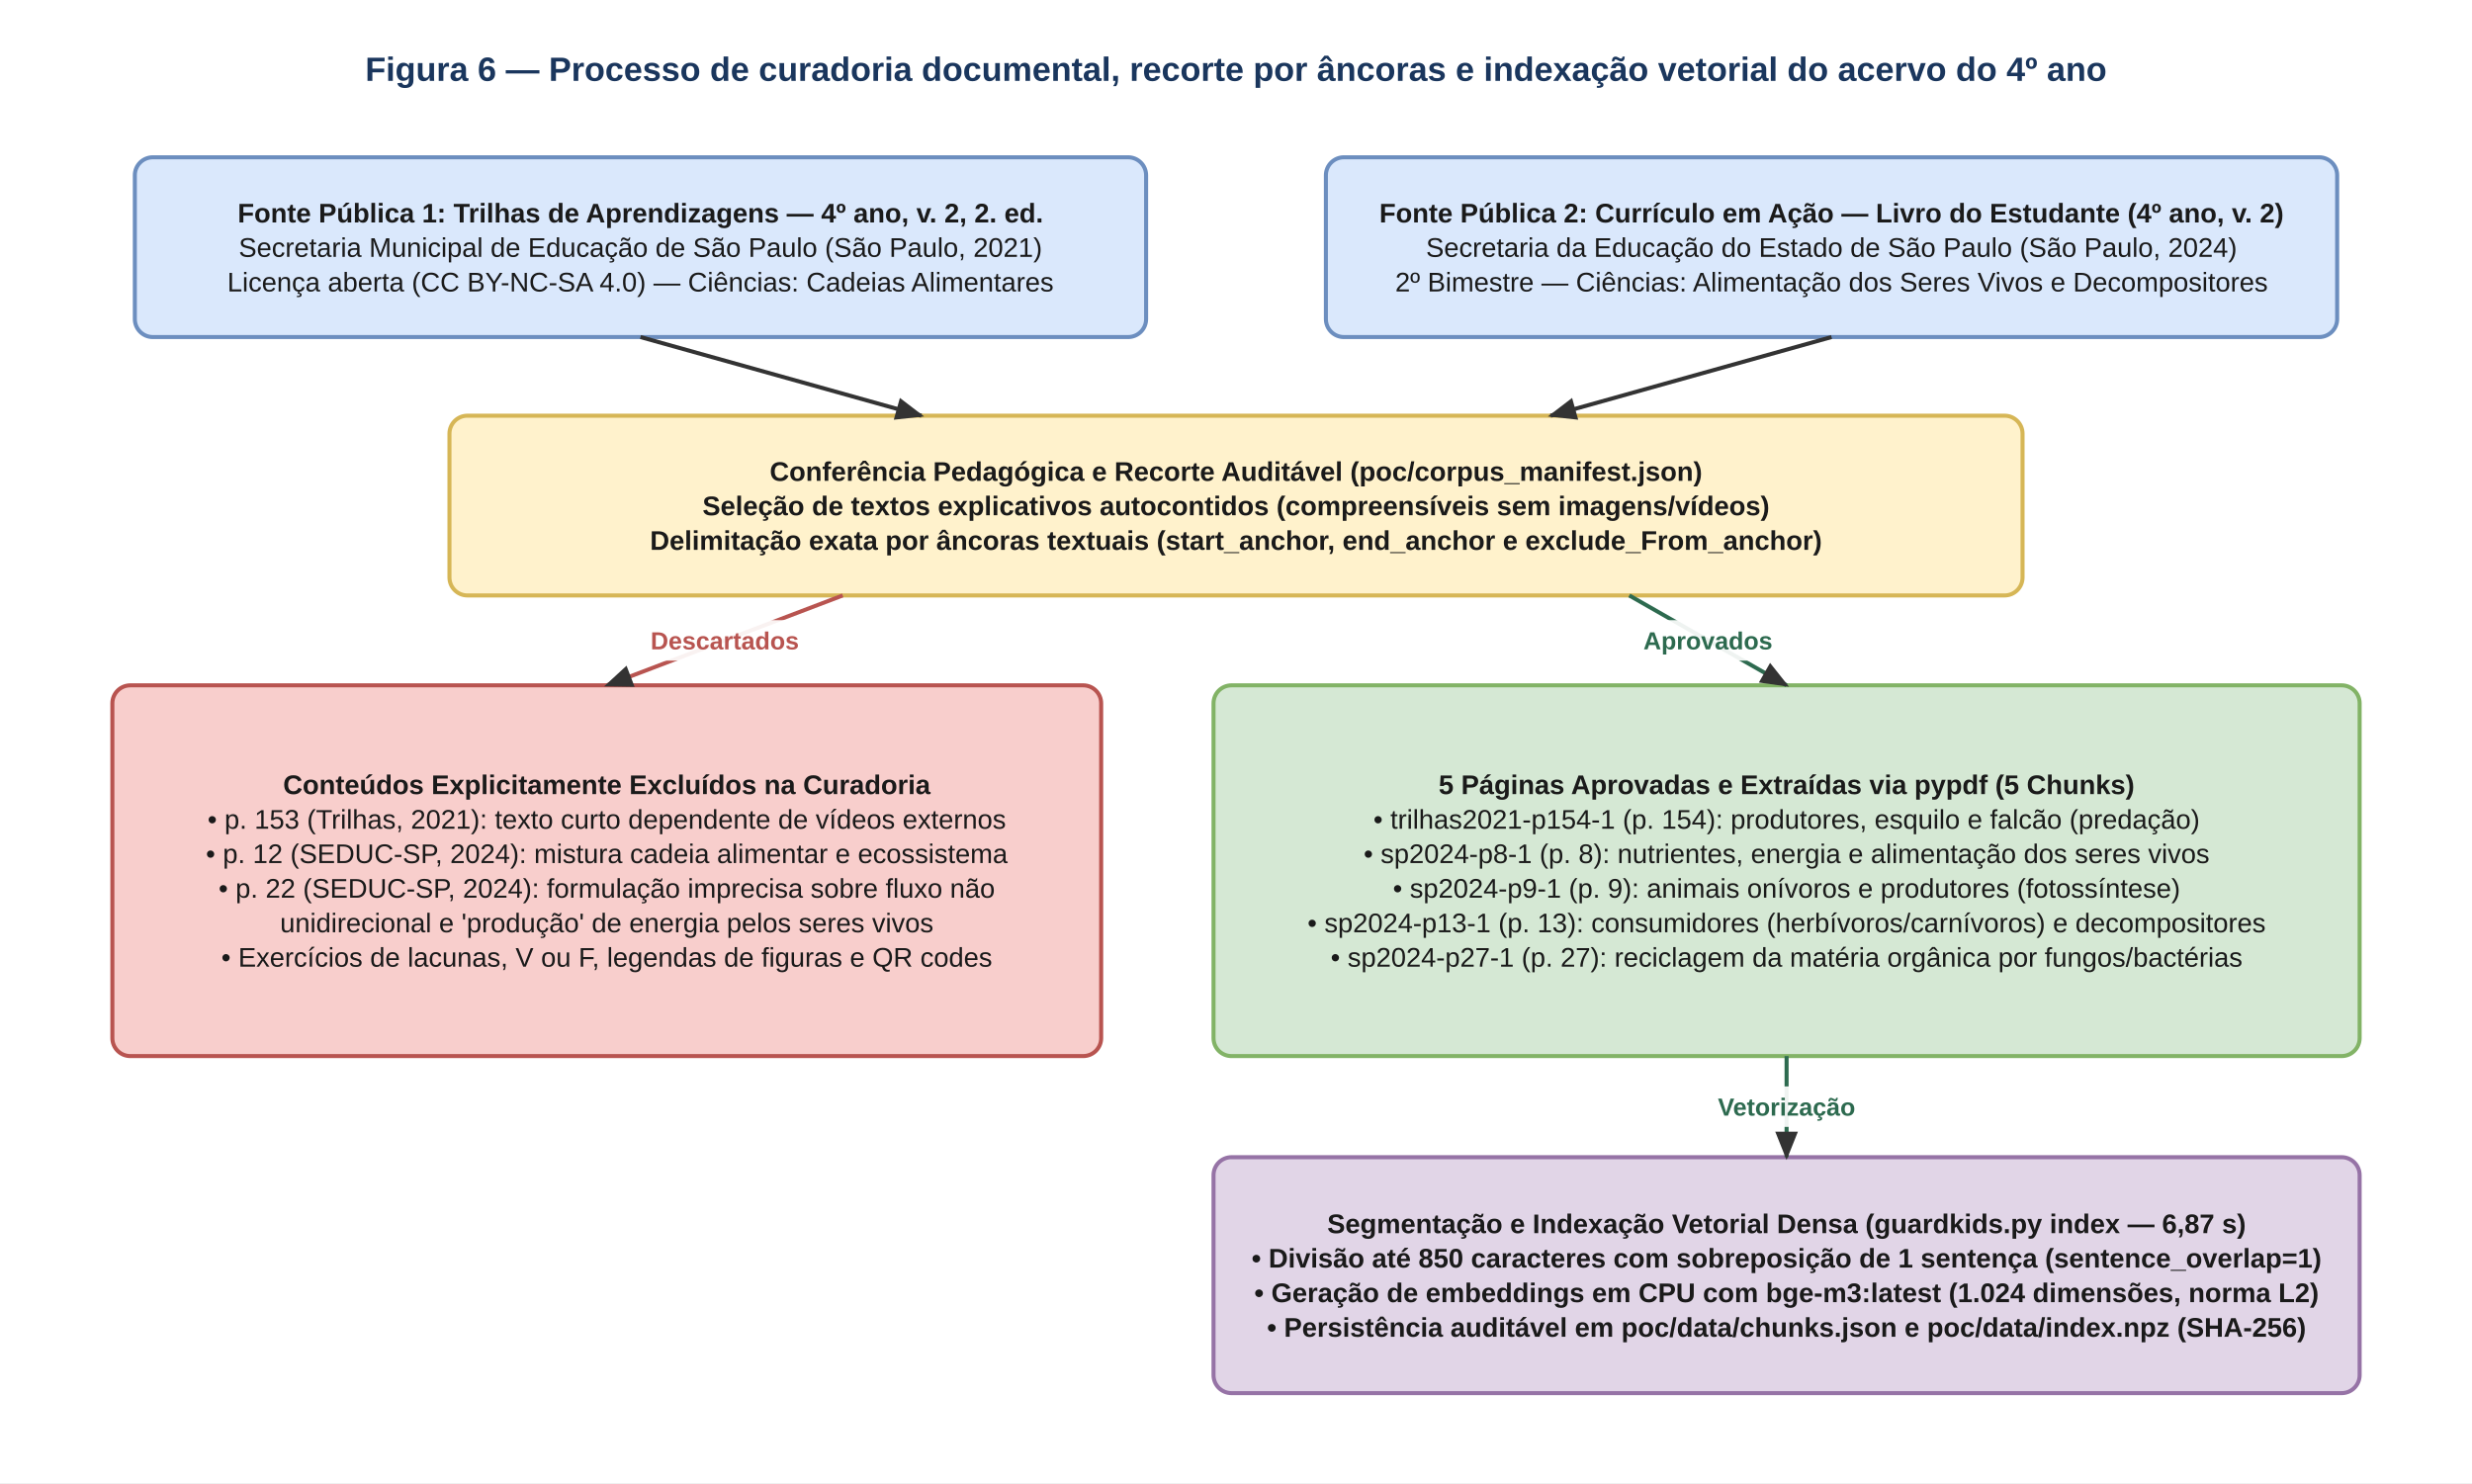
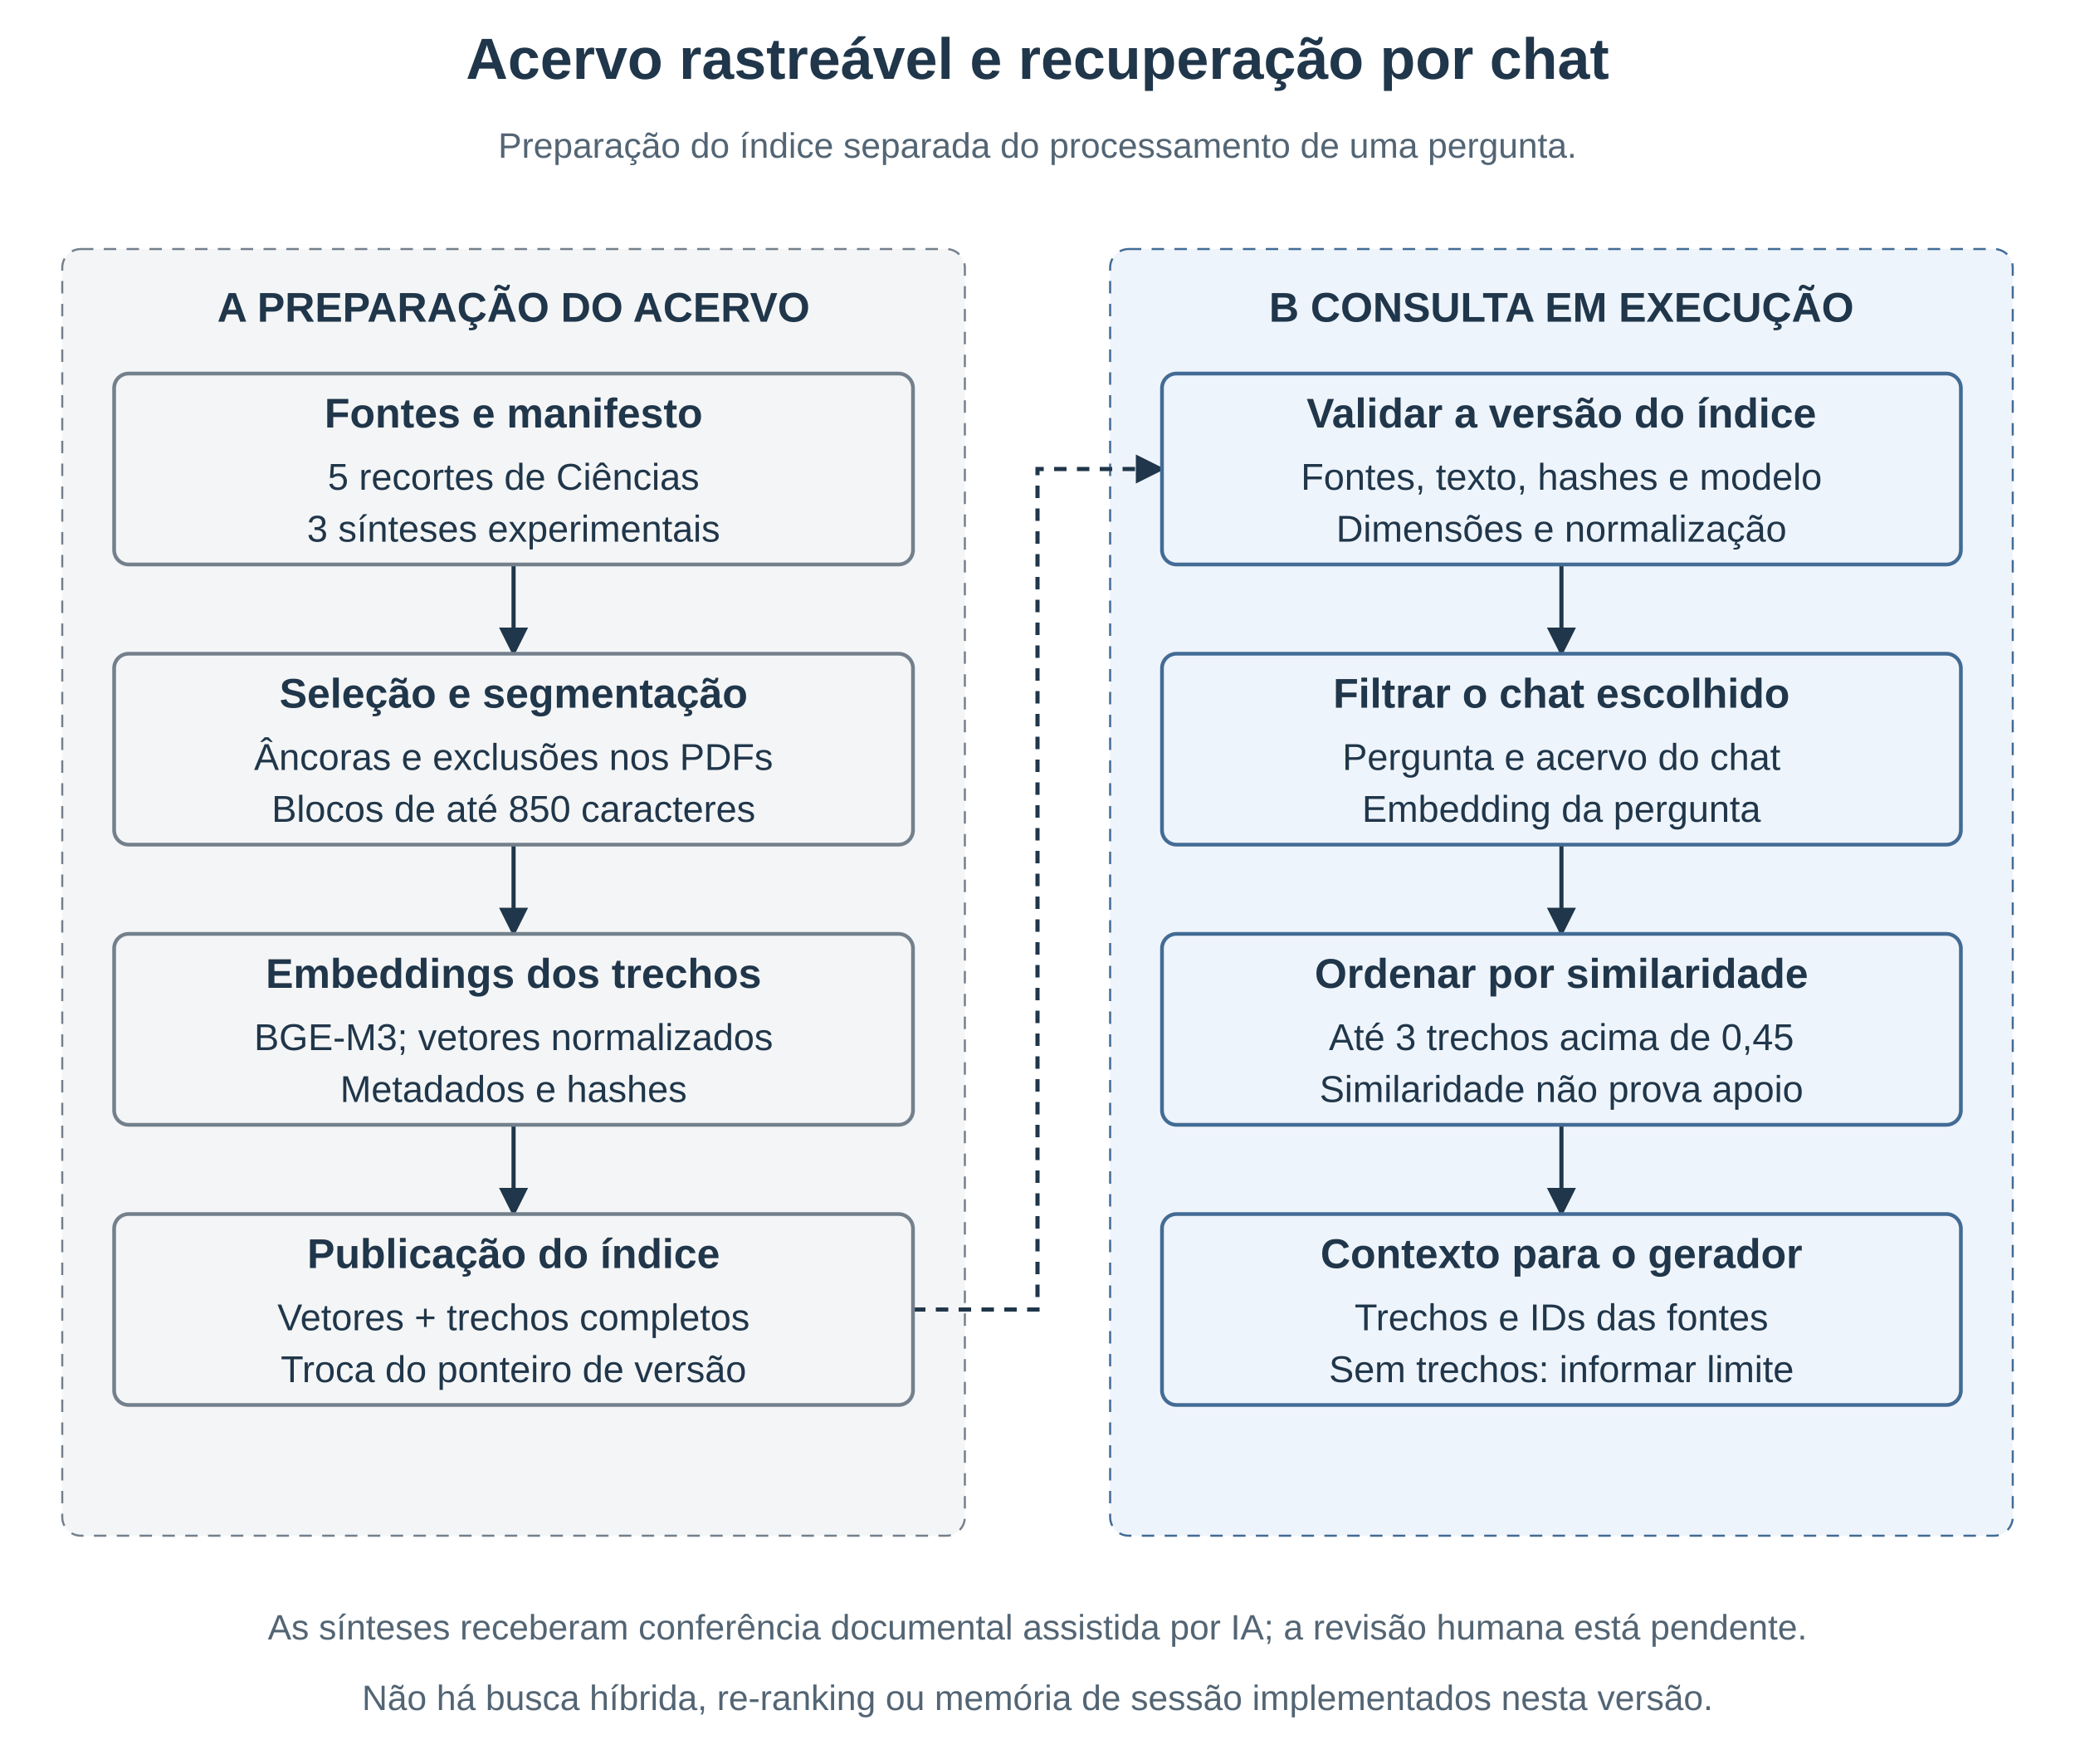
- <svg xmlns="http://www.w3.org/2000/svg" viewBox="0 0 1100 660" width="1100" height="660" font-family="Segoe UI, Arial, sans-serif">
+ <svg xmlns="http://www.w3.org/2000/svg" width="1000" height="850" viewBox="0 0 1000 850">
  <defs>
-     <marker id="arrow" viewBox="0 0 10 10" refX="9" refY="5" markerWidth="7" markerHeight="7" orient="auto-start-reverse">
-       <path d="M 0 1 L 10 5 L 0 9 z" fill="#333333" />
+     <marker id="arrow" viewBox="0 0 10 10" refX="9" refY="5" markerWidth="7" markerHeight="7" orient="auto">
+       <path d="M0,0 L10,5 L0,10 Z" fill="#20364a" />
    </marker>
  </defs>
-   <rect width="1100" height="660" fill="#ffffff" />
-   <text x="550.0" y="36" text-anchor="middle" font-size="15" font-weight="bold" fill="#1A365D">Figura 6 — Processo de curadoria documental, recorte por âncoras e indexação vetorial do acervo do 4º ano</text>
-   <rect x="60" y="70" width="450" height="80" rx="8" ry="8" fill="#dae8fc" stroke="#6c8ebf" stroke-width="1.8" />
-   <text x="285.0" y="99.0" text-anchor="middle" font-size="12" font-weight="bold" fill="#1a1a1a">Fonte Pública 1: Trilhas de Aprendizagens — 4º ano, v. 2, 2. ed.</text>
-   <text x="285.0" y="114.3" text-anchor="middle" font-size="12" font-weight="normal" fill="#1a1a1a">Secretaria Municipal de Educação de São Paulo (São Paulo, 2021)</text>
-   <text x="285.0" y="129.7" text-anchor="middle" font-size="12" font-weight="normal" fill="#1a1a1a">Licença aberta (CC BY-NC-SA 4.0) — Ciências: Cadeias Alimentares</text>
-   <rect x="590" y="70" width="450" height="80" rx="8" ry="8" fill="#dae8fc" stroke="#6c8ebf" stroke-width="1.8" />
-   <text x="815.0" y="99.0" text-anchor="middle" font-size="12" font-weight="bold" fill="#1a1a1a">Fonte Pública 2: Currículo em Ação — Livro do Estudante (4º ano, v. 2)</text>
-   <text x="815.0" y="114.3" text-anchor="middle" font-size="12" font-weight="normal" fill="#1a1a1a">Secretaria da Educação do Estado de São Paulo (São Paulo, 2024)</text>
-   <text x="815.0" y="129.7" text-anchor="middle" font-size="12" font-weight="normal" fill="#1a1a1a">2º Bimestre — Ciências: Alimentação dos Seres Vivos e Decompositores</text>
-   <rect x="200" y="185" width="700" height="80" rx="8" ry="8" fill="#fff2cc" stroke="#d6b656" stroke-width="1.8" />
-   <text x="550.0" y="214.0" text-anchor="middle" font-size="12" font-weight="bold" fill="#1a1a1a">Conferência Pedagógica e Recorte Auditável (poc/corpus_manifest.json)</text>
-   <text x="550.0" y="229.3" text-anchor="middle" font-size="12" font-weight="bold" fill="#1a1a1a">Seleção de textos explicativos autocontidos (compreensíveis sem imagens/vídeos)</text>
-   <text x="550.0" y="244.7" text-anchor="middle" font-size="12" font-weight="bold" fill="#1a1a1a">Delimitação exata por âncoras textuais (start_anchor, end_anchor e exclude_From_anchor)</text>
-   <rect x="50" y="305" width="440" height="165" rx="8" ry="8" fill="#f8cecc" stroke="#b85450" stroke-width="1.8" />
-   <text x="270.0" y="353.4" text-anchor="middle" font-size="12" font-weight="bold" fill="#1a1a1a">Conteúdos Explicitamente Excluídos na Curadoria</text>
-   <text x="270.0" y="368.8" text-anchor="middle" font-size="12" font-weight="normal" fill="#1a1a1a">• p. 153 (Trilhas, 2021): texto curto dependente de vídeos externos</text>
-   <text x="270.0" y="384.1" text-anchor="middle" font-size="12" font-weight="normal" fill="#1a1a1a">• p. 12 (SEDUC-SP, 2024): mistura cadeia alimentar e ecossistema</text>
-   <text x="270.0" y="399.5" text-anchor="middle" font-size="12" font-weight="normal" fill="#1a1a1a">• p. 22 (SEDUC-SP, 2024): formulação imprecisa sobre fluxo não</text>
-   <text x="270.0" y="414.9" text-anchor="middle" font-size="12" font-weight="normal" fill="#1a1a1a">  unidirecional e 'produção' de energia pelos seres vivos</text>
-   <text x="270.0" y="430.2" text-anchor="middle" font-size="12" font-weight="normal" fill="#1a1a1a">• Exercícios de lacunas, V ou F, legendas de figuras e QR codes</text>
-   <rect x="540" y="305" width="510" height="165" rx="8" ry="8" fill="#d5e8d4" stroke="#82b366" stroke-width="1.8" />
-   <text x="795.0" y="353.4" text-anchor="middle" font-size="12" font-weight="bold" fill="#1a1a1a">5 Páginas Aprovadas e Extraídas via pypdf (5 Chunks)</text>
-   <text x="795.0" y="368.8" text-anchor="middle" font-size="12" font-weight="normal" fill="#1a1a1a">• trilhas2021-p154-1 (p. 154): produtores, esquilo e falcão (predação)</text>
-   <text x="795.0" y="384.1" text-anchor="middle" font-size="12" font-weight="normal" fill="#1a1a1a">• sp2024-p8-1 (p. 8): nutrientes, energia e alimentação dos seres vivos</text>
-   <text x="795.0" y="399.5" text-anchor="middle" font-size="12" font-weight="normal" fill="#1a1a1a">• sp2024-p9-1 (p. 9): animais onívoros e produtores (fotossíntese)</text>
-   <text x="795.0" y="414.9" text-anchor="middle" font-size="12" font-weight="normal" fill="#1a1a1a">• sp2024-p13-1 (p. 13): consumidores (herbívoros/carnívoros) e decompositores</text>
-   <text x="795.0" y="430.2" text-anchor="middle" font-size="12" font-weight="normal" fill="#1a1a1a">• sp2024-p27-1 (p. 27): reciclagem da matéria orgânica por fungos/bactérias</text>
-   <rect x="540" y="515" width="510" height="105" rx="8" ry="8" fill="#e1d5e7" stroke="#9673a6" stroke-width="1.8" />
-   <text x="795.0" y="548.8" text-anchor="middle" font-size="12" font-weight="bold" fill="#1a1a1a">Segmentação e Indexação Vetorial Densa (guardkids.py index — 6,87 s)</text>
-   <text x="795.0" y="564.1" text-anchor="middle" font-size="12" font-weight="bold" fill="#1a1a1a">• Divisão até 850 caracteres com sobreposição de 1 sentença (sentence_overlap=1)</text>
-   <text x="795.0" y="579.5" text-anchor="middle" font-size="12" font-weight="bold" fill="#1a1a1a">• Geração de embeddings em CPU com bge-m3:latest (1.024 dimensões, norma L2)</text>
-   <text x="795.0" y="594.9" text-anchor="middle" font-size="12" font-weight="bold" fill="#1a1a1a">• Persistência auditável em poc/data/chunks.json e poc/data/index.npz (SHA-256)</text>
-   <path d="M 285.0 150.0 L 410.0 185.0" fill="none" stroke="#333333" stroke-width="1.8" marker-end="url(#arrow)" />
-   <path d="M 815.0 150.0 L 690.0 185.0" fill="none" stroke="#333333" stroke-width="1.8" marker-end="url(#arrow)" />
-   <path d="M 375.0 265.0 L 270.0 305.0" fill="none" stroke="#b85450" stroke-width="1.8" marker-end="url(#arrow)" />
-   <rect x="281.8" y="276.0" width="81.5" height="18.0" rx="3" fill="#ffffff" stroke="none" opacity="0.92" />
-   <text x="322.5" y="289.0" text-anchor="middle" font-size="11" font-weight="bold" fill="#b85450">Descartados</text>
-   <path d="M 725.0 265.0 L 795.0 305.0" fill="none" stroke="#2d6a4f" stroke-width="1.8" marker-end="url(#arrow)" />
-   <rect x="725.8" y="276.0" width="68.5" height="18.0" rx="3" fill="#ffffff" stroke="none" opacity="0.92" />
-   <text x="760.0" y="289.0" text-anchor="middle" font-size="11" font-weight="bold" fill="#2d6a4f">Aprovados</text>
-   <path d="M 795.0 470.0 L 795.0 515.0" fill="none" stroke="#2d6a4f" stroke-width="1.8" marker-end="url(#arrow)" />
-   <rect x="754.2" y="483.5" width="81.5" height="18.0" rx="3" fill="#ffffff" stroke="none" opacity="0.92" />
-   <text x="795.0" y="496.5" text-anchor="middle" font-size="11" font-weight="bold" fill="#2d6a4f">Vetorização</text>
+   <rect width="1000" height="100%" fill="white" />
+   <text x="500" y="38" font-family="Arial, sans-serif" font-size="28" font-weight="700" text-anchor="middle" fill="#20364a">Acervo rastreável e recuperação por chat</text>
+   <text x="500" y="76" font-family="Arial, sans-serif" font-size="17" font-weight="400" text-anchor="middle" fill="#536574">Preparação do índice separada do processamento de uma pergunta.</text>
+   <rect x="30" y="120" width="435" height="620" rx="9" fill="#f4f5f6" stroke="#73808c" stroke-dasharray="6 5" />
+   <text x="247.5" y="155" font-family="Arial, sans-serif" font-size="20" font-weight="700" text-anchor="middle" fill="#20364a">A  PREPARAÇÃO DO ACERVO</text>
+   <rect x="535" y="120" width="435" height="620" rx="9" fill="#eef4fb" stroke="#426b95" stroke-dasharray="6 5" />
+   <text x="752.5" y="155" font-family="Arial, sans-serif" font-size="20" font-weight="700" text-anchor="middle" fill="#20364a">B  CONSULTA EM EXECUÇÃO</text>
+   <polyline points="247.5,272.0 247.5,315.0" fill="none" stroke="#20364a" stroke-width="2" marker-end="url(#arrow)" />
+   <polyline points="247.5,407.0 247.5,450.0" fill="none" stroke="#20364a" stroke-width="2" marker-end="url(#arrow)" />
+   <polyline points="247.5,542.0 247.5,585.0" fill="none" stroke="#20364a" stroke-width="2" marker-end="url(#arrow)" />
+   <polyline points="752.5,272.0 752.5,315.0" fill="none" stroke="#20364a" stroke-width="2" marker-end="url(#arrow)" />
+   <polyline points="752.5,407.0 752.5,450.0" fill="none" stroke="#20364a" stroke-width="2" marker-end="url(#arrow)" />
+   <polyline points="752.5,542.0 752.5,585.0" fill="none" stroke="#20364a" stroke-width="2" marker-end="url(#arrow)" />
+   <polyline points="440,631 500,631 500,226 560,226" fill="none" stroke="#20364a" stroke-width="2" marker-end="url(#arrow)" stroke-dasharray="6 5" />
+   <rect x="55" y="180" width="385" height="92" rx="7" fill="#f4f5f6" stroke="#73808c" stroke-width="1.8" />
+   <text x="247.5" y="206.0" font-family="Arial, sans-serif" font-size="20" font-weight="700" text-anchor="middle" fill="#20364a">Fontes e manifesto</text>
+   <text x="247.5" y="236.0" font-family="Arial, sans-serif" font-size="18" font-weight="400" text-anchor="middle" fill="#20364a">5 recortes de Ciências</text>
+   <text x="247.5" y="261.0" font-family="Arial, sans-serif" font-size="18" font-weight="400" text-anchor="middle" fill="#20364a">3 sínteses experimentais</text>
+   <rect x="55" y="315" width="385" height="92" rx="7" fill="#f4f5f6" stroke="#73808c" stroke-width="1.8" />
+   <text x="247.5" y="341.0" font-family="Arial, sans-serif" font-size="20" font-weight="700" text-anchor="middle" fill="#20364a">Seleção e segmentação</text>
+   <text x="247.5" y="371.0" font-family="Arial, sans-serif" font-size="18" font-weight="400" text-anchor="middle" fill="#20364a">Âncoras e exclusões nos PDFs</text>
+   <text x="247.5" y="396.0" font-family="Arial, sans-serif" font-size="18" font-weight="400" text-anchor="middle" fill="#20364a">Blocos de até 850 caracteres</text>
+   <rect x="55" y="450" width="385" height="92" rx="7" fill="#f4f5f6" stroke="#73808c" stroke-width="1.8" />
+   <text x="247.5" y="476.0" font-family="Arial, sans-serif" font-size="20" font-weight="700" text-anchor="middle" fill="#20364a">Embeddings dos trechos</text>
+   <text x="247.5" y="506.0" font-family="Arial, sans-serif" font-size="18" font-weight="400" text-anchor="middle" fill="#20364a">BGE-M3; vetores normalizados</text>
+   <text x="247.5" y="531.0" font-family="Arial, sans-serif" font-size="18" font-weight="400" text-anchor="middle" fill="#20364a">Metadados e hashes</text>
+   <rect x="55" y="585" width="385" height="92" rx="7" fill="#f4f5f6" stroke="#73808c" stroke-width="1.8" />
+   <text x="247.5" y="611.0" font-family="Arial, sans-serif" font-size="20" font-weight="700" text-anchor="middle" fill="#20364a">Publicação do índice</text>
+   <text x="247.5" y="641.0" font-family="Arial, sans-serif" font-size="18" font-weight="400" text-anchor="middle" fill="#20364a">Vetores + trechos completos</text>
+   <text x="247.5" y="666.0" font-family="Arial, sans-serif" font-size="18" font-weight="400" text-anchor="middle" fill="#20364a">Troca do ponteiro de versão</text>
+   <rect x="560" y="180" width="385" height="92" rx="7" fill="#eef4fb" stroke="#426b95" stroke-width="1.8" />
+   <text x="752.5" y="206.0" font-family="Arial, sans-serif" font-size="20" font-weight="700" text-anchor="middle" fill="#20364a">Validar a versão do índice</text>
+   <text x="752.5" y="236.0" font-family="Arial, sans-serif" font-size="18" font-weight="400" text-anchor="middle" fill="#20364a">Fontes, texto, hashes e modelo</text>
+   <text x="752.5" y="261.0" font-family="Arial, sans-serif" font-size="18" font-weight="400" text-anchor="middle" fill="#20364a">Dimensões e normalização</text>
+   <rect x="560" y="315" width="385" height="92" rx="7" fill="#eef4fb" stroke="#426b95" stroke-width="1.8" />
+   <text x="752.5" y="341.0" font-family="Arial, sans-serif" font-size="20" font-weight="700" text-anchor="middle" fill="#20364a">Filtrar o chat escolhido</text>
+   <text x="752.5" y="371.0" font-family="Arial, sans-serif" font-size="18" font-weight="400" text-anchor="middle" fill="#20364a">Pergunta e acervo do chat</text>
+   <text x="752.5" y="396.0" font-family="Arial, sans-serif" font-size="18" font-weight="400" text-anchor="middle" fill="#20364a">Embedding da pergunta</text>
+   <rect x="560" y="450" width="385" height="92" rx="7" fill="#eef4fb" stroke="#426b95" stroke-width="1.8" />
+   <text x="752.5" y="476.0" font-family="Arial, sans-serif" font-size="20" font-weight="700" text-anchor="middle" fill="#20364a">Ordenar por similaridade</text>
+   <text x="752.5" y="506.0" font-family="Arial, sans-serif" font-size="18" font-weight="400" text-anchor="middle" fill="#20364a">Até 3 trechos acima de 0,45</text>
+   <text x="752.5" y="531.0" font-family="Arial, sans-serif" font-size="18" font-weight="400" text-anchor="middle" fill="#20364a">Similaridade não prova apoio</text>
+   <rect x="560" y="585" width="385" height="92" rx="7" fill="#eef4fb" stroke="#426b95" stroke-width="1.8" />
+   <text x="752.5" y="611.0" font-family="Arial, sans-serif" font-size="20" font-weight="700" text-anchor="middle" fill="#20364a">Contexto para o gerador</text>
+   <text x="752.5" y="641.0" font-family="Arial, sans-serif" font-size="18" font-weight="400" text-anchor="middle" fill="#20364a">Trechos e IDs das fontes</text>
+   <text x="752.5" y="666.0" font-family="Arial, sans-serif" font-size="18" font-weight="400" text-anchor="middle" fill="#20364a">Sem trechos: informar limite</text>
+   <text x="500" y="790" font-family="Arial, sans-serif" font-size="17" font-weight="400" text-anchor="middle" fill="#536574">As sínteses receberam conferência documental assistida por IA; a revisão humana está pendente.</text>
+   <text x="500" y="824" font-family="Arial, sans-serif" font-size="17" font-weight="400" text-anchor="middle" fill="#536574">Não há busca híbrida, re-ranking ou memória de sessão implementados nesta versão.</text>
</svg>
